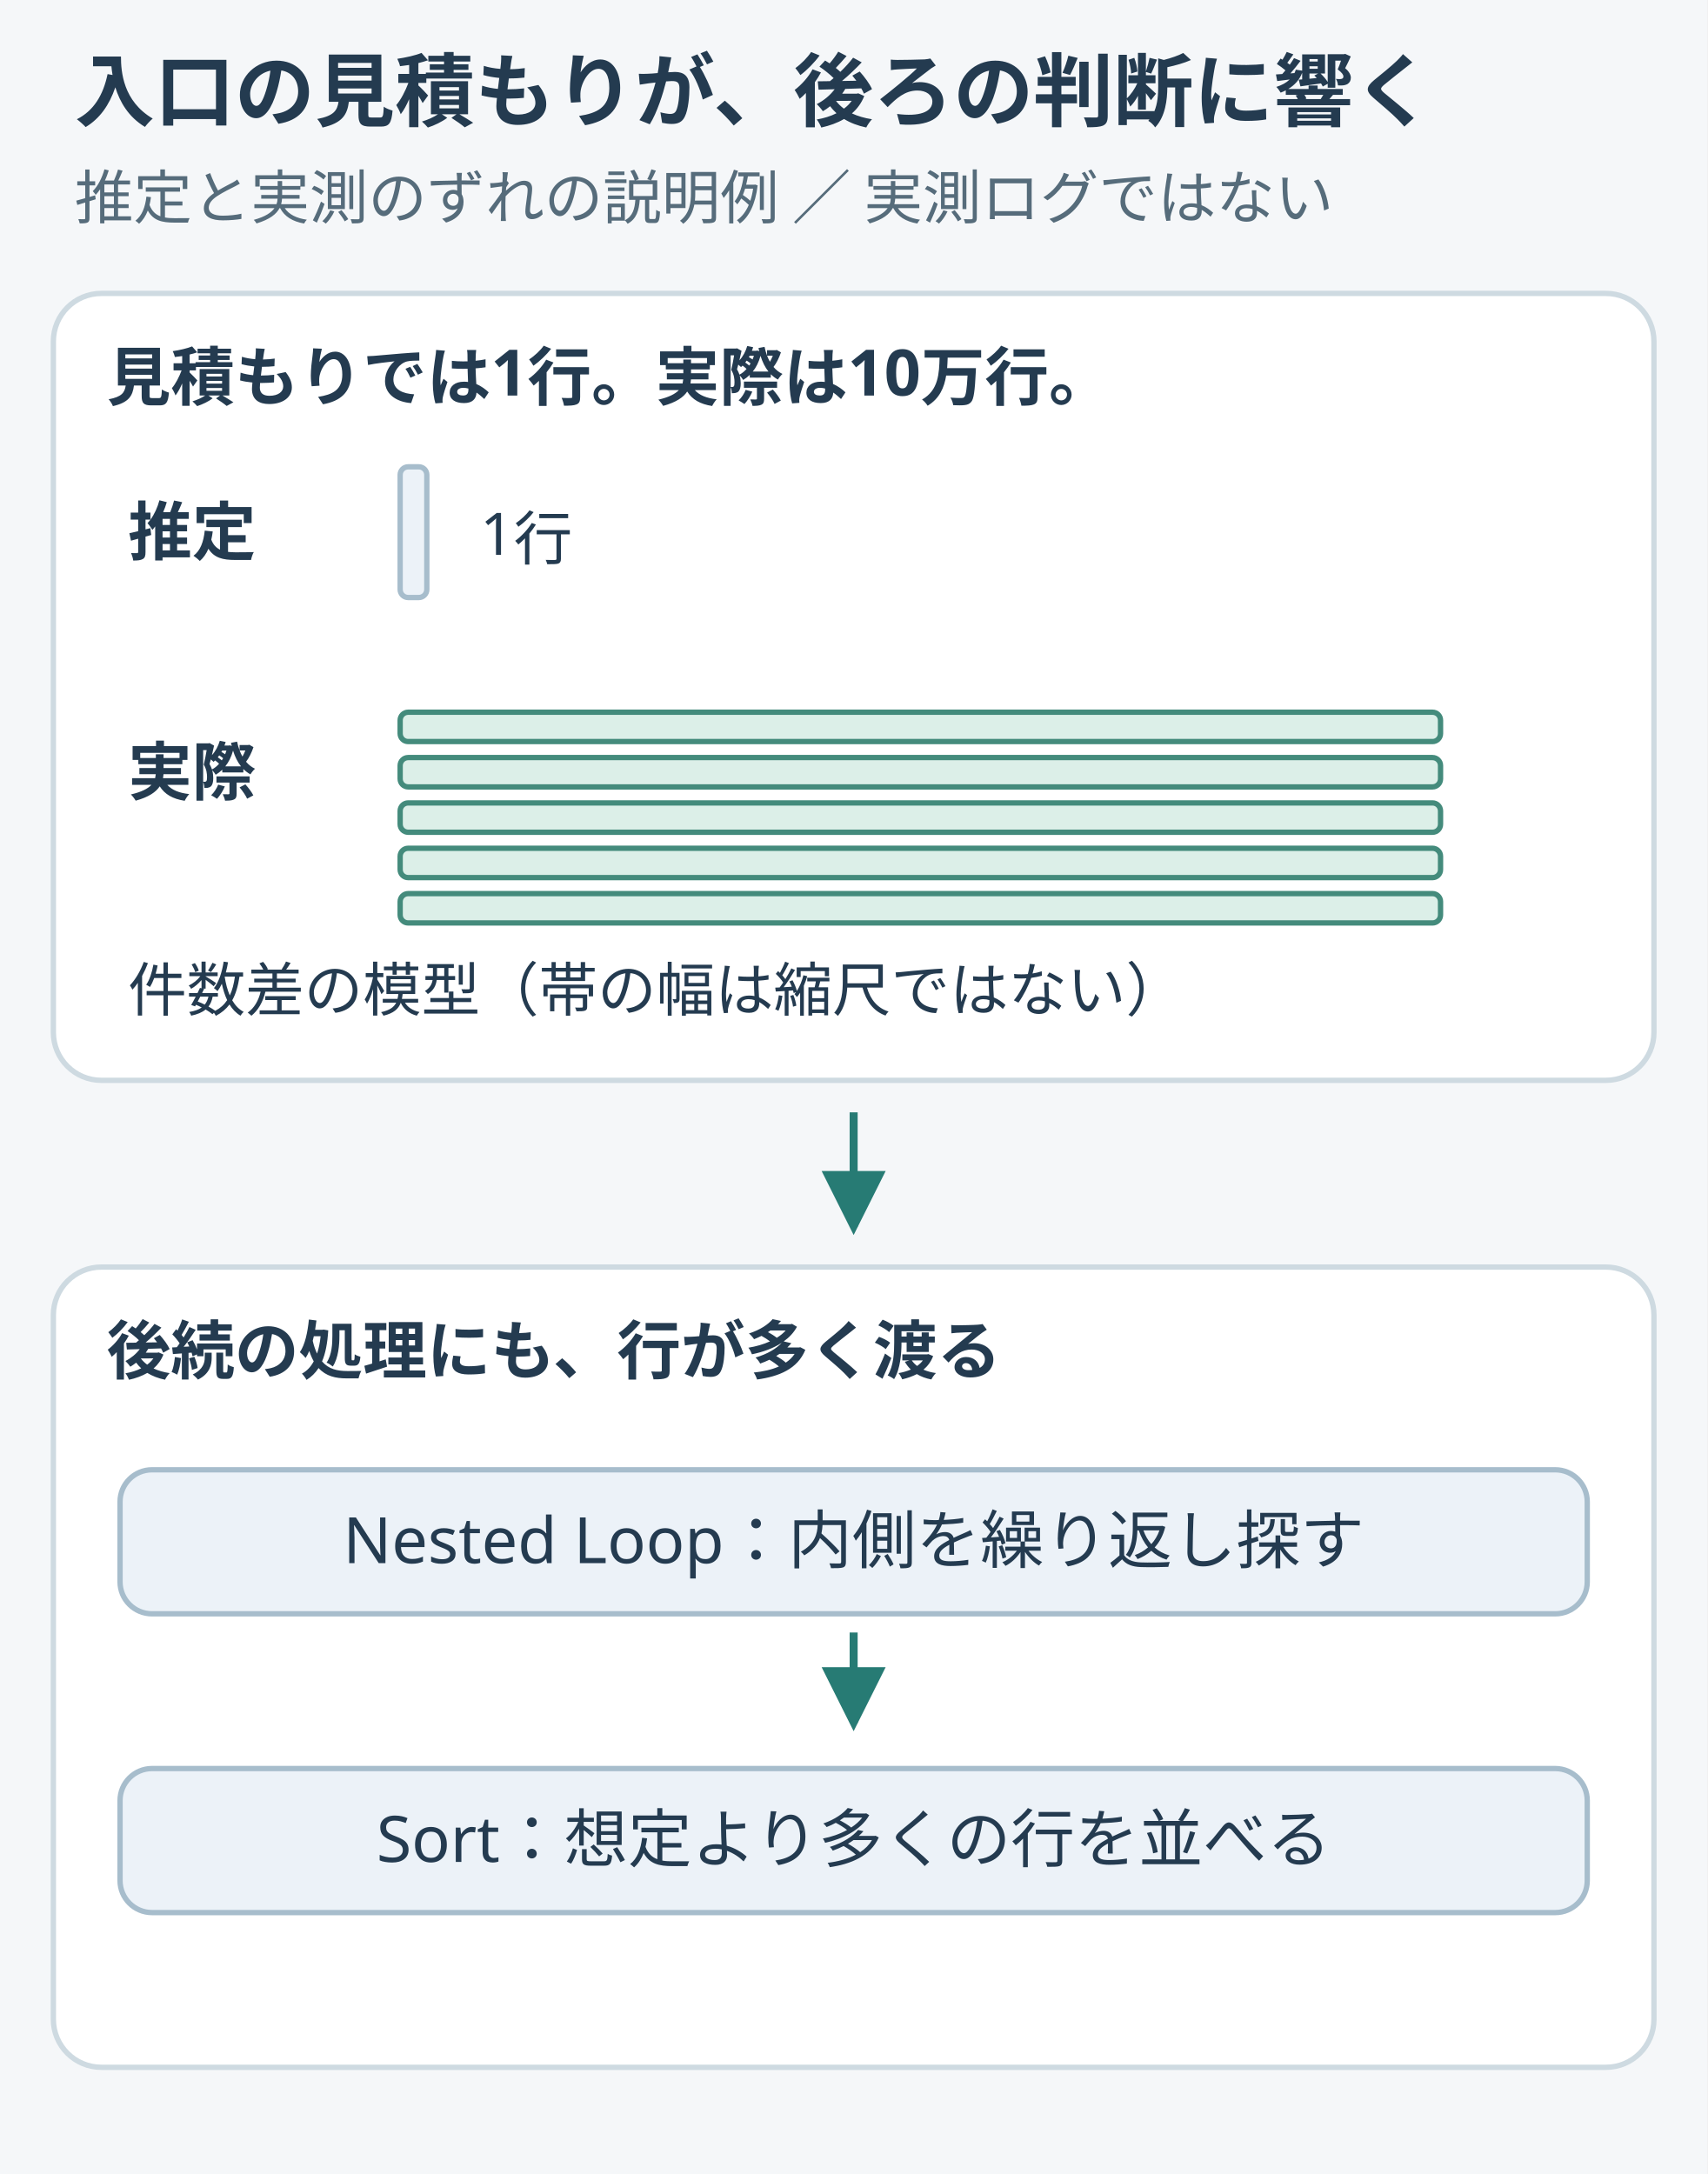
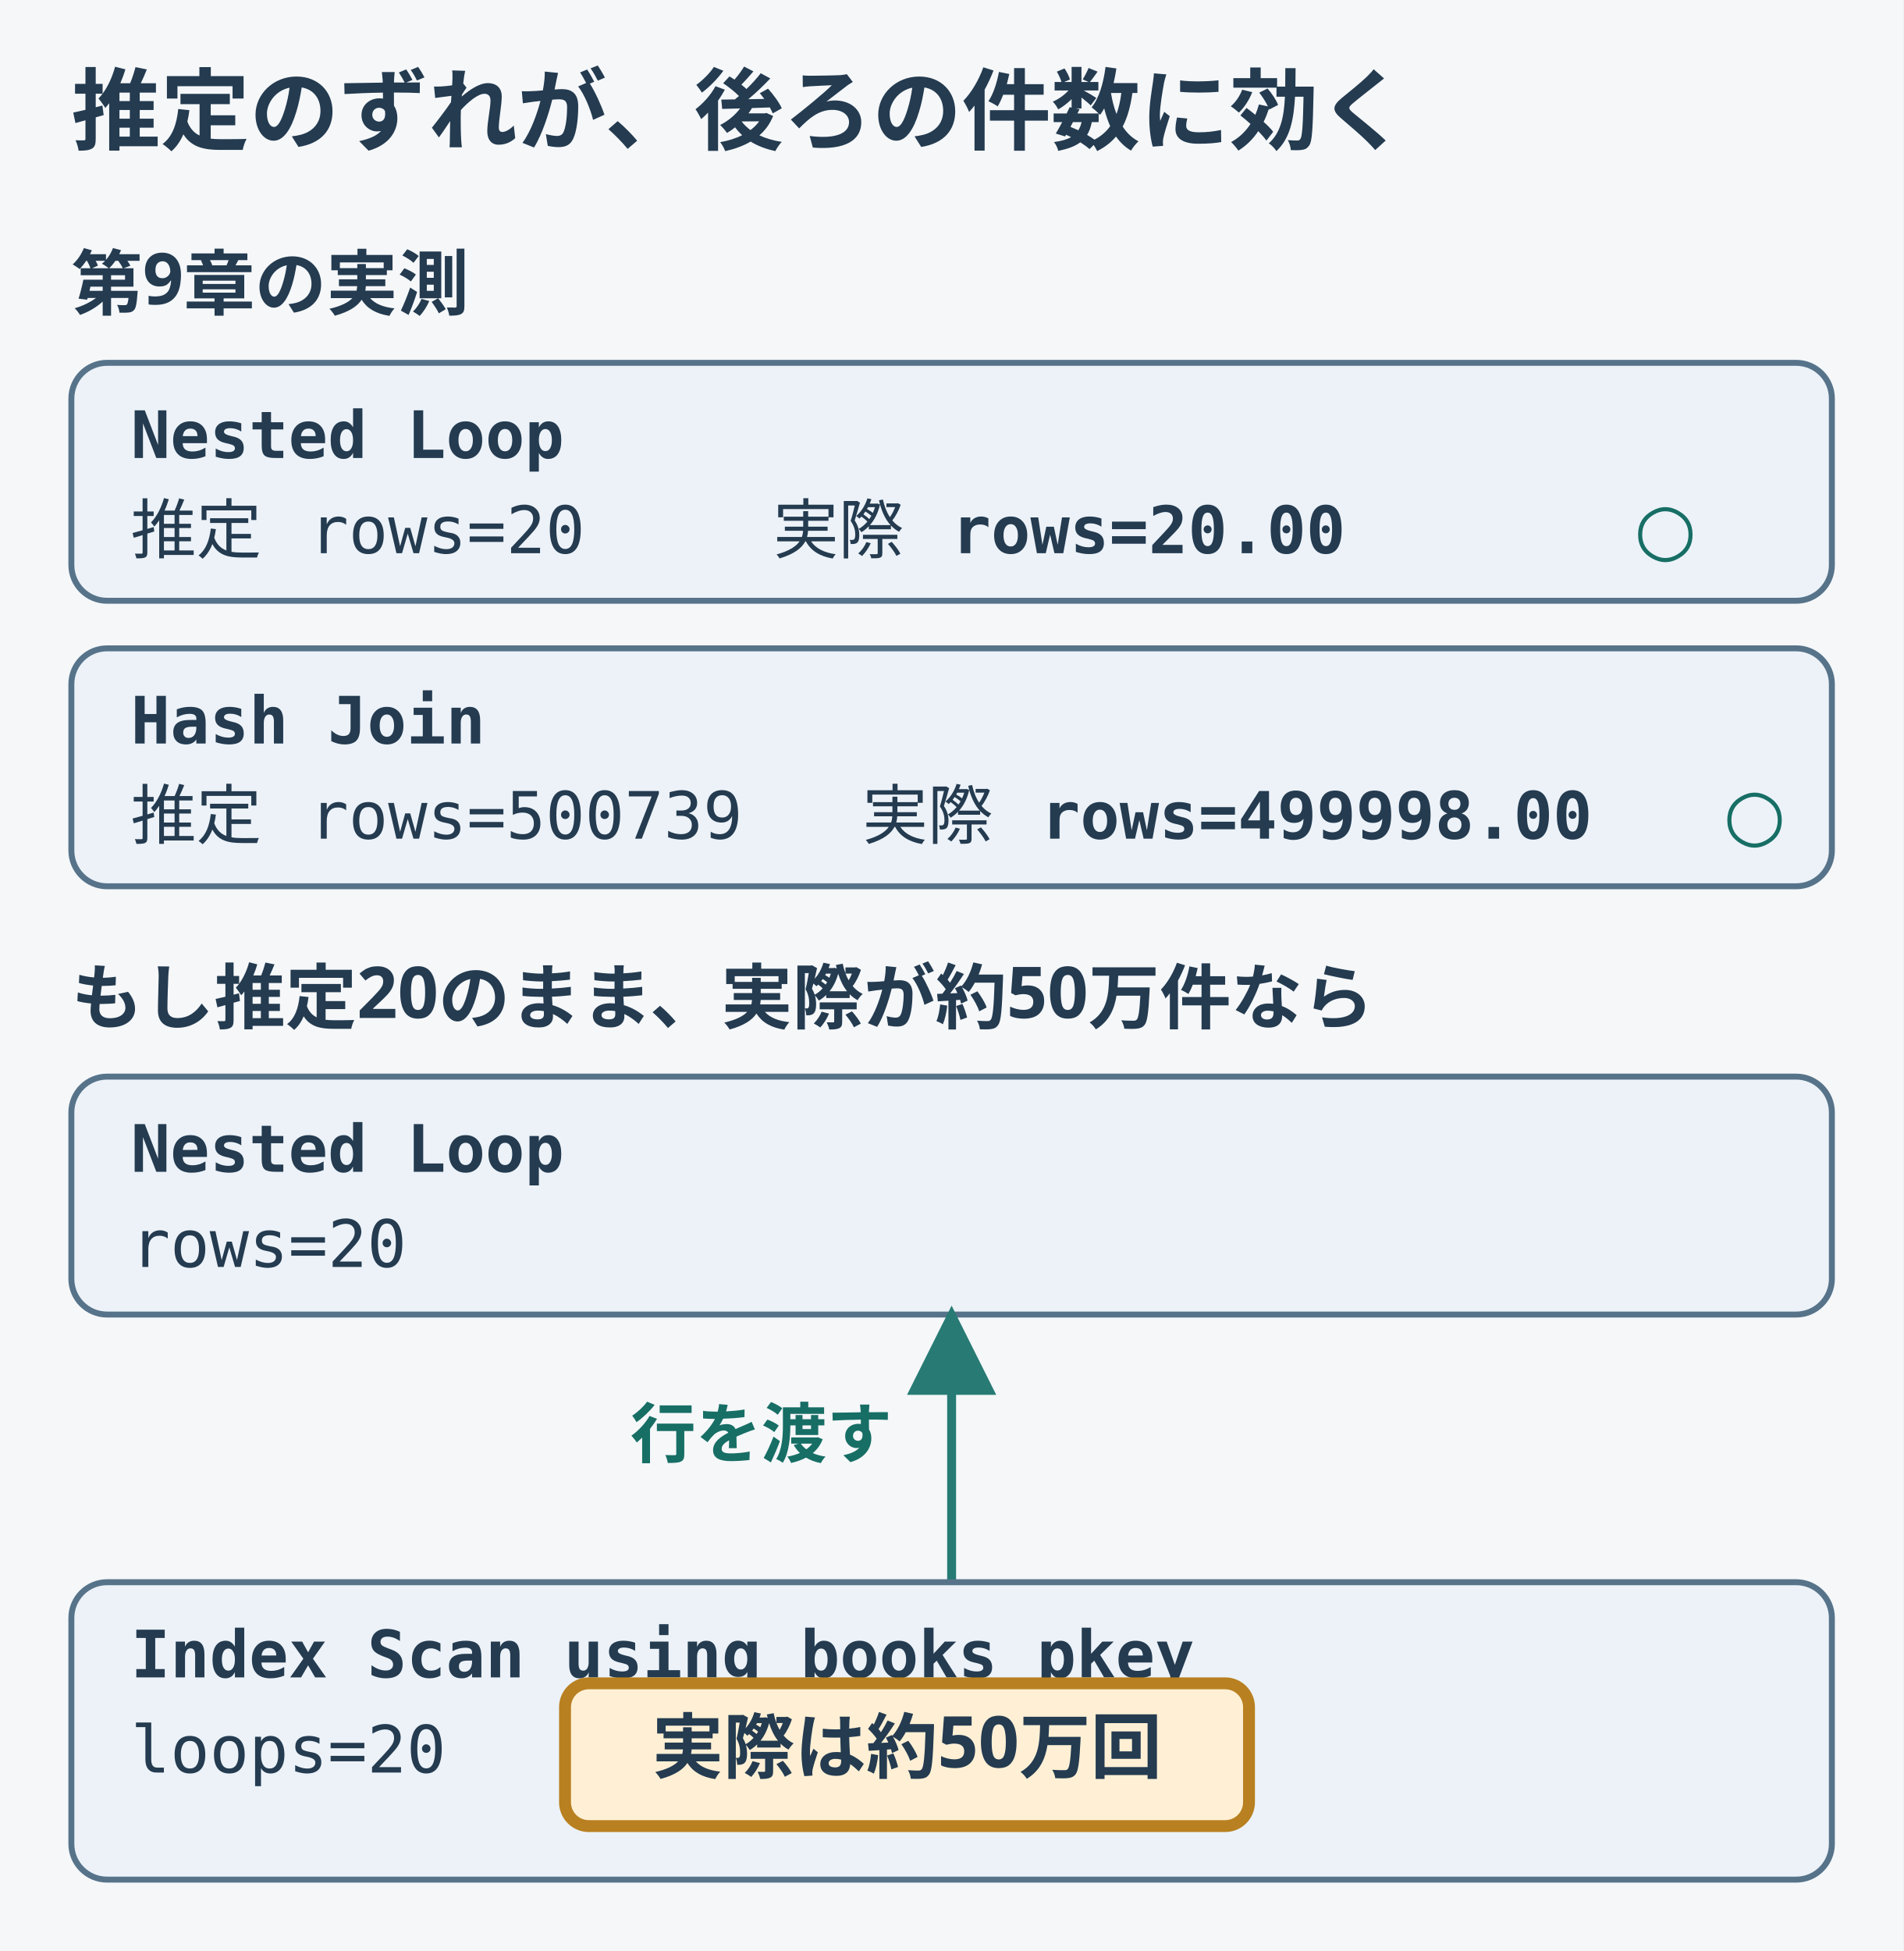
- <svg xmlns="http://www.w3.org/2000/svg" width="640" height="815" viewBox="0 0 640 815" role="img" aria-labelledby="title description">
+ <svg xmlns="http://www.w3.org/2000/svg" width="640" height="656" viewBox="0 0 640 656" role="img" aria-labelledby="title">
  <defs>
-     <marker id="a" markerWidth="8" markerHeight="8" refX="7" refY="4" orient="auto">
-       <path d="M0 0L8 4L0 8" fill="#277b74" />
+     <marker id="flow" markerWidth="10" markerHeight="10" refX="9" refY="5" orient="auto">
+       <path d="M0 0L10 5L0 10z" fill="#277b74" />
+     </marker>
+     <marker id="req" markerWidth="10" markerHeight="10" refX="9" refY="5" orient="auto">
+       <path d="M0 0L10 5L0 10" fill="none" stroke="#945e11" stroke-width="2" />
+     </marker>
+     <marker id="ref" markerWidth="9" markerHeight="9" refX="8" refY="4.5" orient="auto">
+       <path d="M0 0L9 4.5L0 9z" fill="#7d93a3" />
    </marker>
  </defs>
  <style>
- text{font-family:"Hiragino Sans","Noto Sans JP",sans-serif;font-size:24px;fill:#243b50} .title{font-size:30px;font-weight:700} .bold{font-weight:700} .small{font-size:22px} .muted{fill:#566c7b;font-size:22px} .value{font-size:28px;font-weight:700} .teal{fill:#176e65;font-weight:700} .orange{fill:#945e11;font-weight:700}
- .panel{fill:#fff;stroke:#cedae1;stroke-width:2} .box{fill:#ecf2f8;stroke:#a7bdcc;stroke-width:2} .memory{fill:#eaf6f1;stroke:#6d9f94;stroke-width:2} .card{fill:#dcefe8;stroke:#448b7c;stroke-width:2} .hot{fill:#fff0d5;stroke:#b88020;stroke-width:3} .paper{fill:#fff;stroke:#b2c5cc;stroke-width:1.5} .ghost{fill:#f5f7f9;stroke:#b5c2cc;stroke-width:2;stroke-dasharray:6 5} .edge{fill:none;stroke:#92a7b5;stroke-width:2.5} .arrow{fill:none;stroke:#277b74;stroke-width:3;marker-end:url(#a)}
- </style>
-   <rect width="640" height="815" fill="#f5f7f9" />
-   <text x="28" y="45" class="title" text-anchor="start">入口の見積もりが、後ろの判断に響く</text>
-   <text x="28" y="82" class="muted" text-anchor="start">推定と実測のずれの説明例 ／ 実測ログではない</text>
-   <g id="diagram">
-     <rect x="20" y="110" width="600" height="295" rx="18" class="panel" />
-     <text x="40" y="150" class="bold" text-anchor="start">見積もりでは1行。実際は10万行。</text>
-     <text x="48" y="208" class="bold" text-anchor="start">推定</text>
-     <rect x="150" y="175" width="10" height="49" rx="3" class="box" />
-     <text x="180" y="208" class="small" text-anchor="start">1行</text>
-     <text x="48" y="298" class="bold" text-anchor="start">実際</text>
-     <rect x="150" y="267" width="390" height="11" rx="3" class="card" />
-     <rect x="150" y="284" width="390" height="11" rx="3" class="card" />
-     <rect x="150" y="301" width="390" height="11" rx="3" class="card" />
-     <rect x="150" y="318" width="390" height="11" rx="3" class="card" />
-     <rect x="150" y="335" width="390" height="11" rx="3" class="card" />
-     <text x="48" y="379" class="small" text-anchor="start">件数差の模型（帯の幅は縮尺ではない）</text>
-     <path d="M320 417 L320 460" class="arrow" />
-     <rect x="20" y="475" width="600" height="300" rx="18" class="panel" />
-     <text x="40" y="515" class="bold" text-anchor="start">後続の処理にも、行が多く渡る</text>
-     <rect x="45" y="551" width="550" height="54" rx="12" class="box" />
-     <text x="320.0" y="586" class="" text-anchor="middle">Nested Loop：内側を繰り返し探す</text>
-     <path d="M320 612 L320 646" class="arrow" />
-     <rect x="45" y="663" width="550" height="54" rx="12" class="box" />
-     <text x="320.0" y="698" class="" text-anchor="middle">Sort：想定より多くの行を並べる</text>
+ text{font-family:"Hiragino Sans","Noto Sans JP",sans-serif;font-size:24px;fill:#243b50}
+ .h{font-size:30px;font-weight:700}.b{font-weight:700}.s{font-size:22px}.m{font-size:22px;fill:#566c7b}
+ .mono{font-family:ui-monospace,Menlo,monospace;font-size:22px}.tag{font-size:22px;font-weight:700;fill:#fff}
+ .teal{fill:#176e65}.brown{fill:#945e11}.real{fill:#176e65}.model{fill:#566c7b}
+ .panel{fill:#fff;stroke:#cedae1;stroke-width:2}.node{fill:#ecf2f8;stroke:#56738a;stroke-width:2}
+ .row{fill:#fff;stroke:#448b7c;stroke-width:2}.match{fill:#fff;stroke:#176e65;stroke-width:4}
+ .page{fill:#f7fbf9;stroke:#6d9f94;stroke-width:2}.ipage{fill:#f4f6f8;stroke:#6b7f8e;stroke-width:2}
+ .band{fill:#d5dde3;stroke:#92a7b5;stroke-width:2}.skip{fill:none;stroke:#b5c2cc;stroke-width:2;stroke-dasharray:6 5}
+ .hot{fill:#fff0d5;stroke:#b88020;stroke-width:4}.ghost{fill:#f5f7f9;stroke:#b5c2cc;stroke-width:2;stroke-dasharray:6 5}
+ .flow{fill:none;stroke:#277b74;stroke-width:3;marker-end:url(#flow)}.req{fill:none;stroke:#945e11;stroke-width:3;stroke-dasharray:8 6;marker-end:url(#req)}
+ .ref{fill:none;stroke:#7d93a3;stroke-width:2;marker-end:url(#ref)}.step{fill:#fff;stroke:#243b50;stroke-width:2.5}
+ .spine{fill:#e9f3f4;stroke:#243b50;stroke-width:1.5}
+ .work{fill:#fff;stroke:#56738a;stroke-width:2;stroke-dasharray:8 5}.val{fill:#dcefe8;stroke:#448b7c;stroke-width:2}.buffer{fill:#eaf6f1;stroke:#6d9f94;stroke-width:2}
+   </style>
+   <rect width="640" height="656" fill="#f5f7f9" />
+   <text x="24" y="48" class="h">推定のずれが、後ろの件数に効く</text>
+   <text x="24" y="104" class="b">第9章の実測</text>
+   <g id="row-nested-loop">
+     <rect x="24" y="122" width="592" height="80" rx="12" class="node" />
+     <text x="44" y="154" class="mono b">Nested Loop</text>
+     <text x="44" y="186" class="s">推定</text>
+     <text x="104" y="186" class="mono">rows=20</text>
+     <text x="260" y="186" class="s">実際</text>
+     <text x="320" y="186" class="mono b">rows=20.00</text>
+     <text x="560" y="186" text-anchor="middle" class="b teal">○</text>
+   </g>
+   <g id="row-hash-join">
+     <rect x="24" y="218" width="592" height="80" rx="12" class="node" />
+     <text x="44" y="250" class="mono b">Hash Join</text>
+     <text x="44" y="282" class="s">推定</text>
+     <text x="104" y="282" class="mono">rows=500739</text>
+     <text x="290" y="282" class="s">実際</text>
+     <text x="350" y="282" class="mono b">rows=499998.00</text>
+     <text x="590" y="282" text-anchor="middle" class="b teal">○</text>
+   </g>
+   <text x="24" y="344" class="b">もし推定20のまま、実際が約50万件なら</text>
+   <g id="model-parent">
+     <rect x="24" y="362" width="592" height="80" rx="12" class="node" />
+     <text x="44" y="394" class="mono b">Nested Loop</text>
+     <text x="44" y="426" class="mono">rows=20</text>
+   </g>
+   <path d="M320 532 V442" class="flow" />
+   <text x="300" y="490" text-anchor="end" class="s b teal">行を渡す</text>
+   <g id="model-child">
+     <rect x="24" y="532" width="592" height="100" rx="12" class="node" />
+     <text x="44" y="564" class="mono b">Index Scan using books_pkey</text>
+     <text x="44" y="596" class="mono">loops=20</text>
+     <rect x="190" y="566" width="230" height="48" rx="8" class="hot" />
+     <text x="305" y="596" text-anchor="middle" class="b">実際は約50万回</text>
  </g>
</svg>
